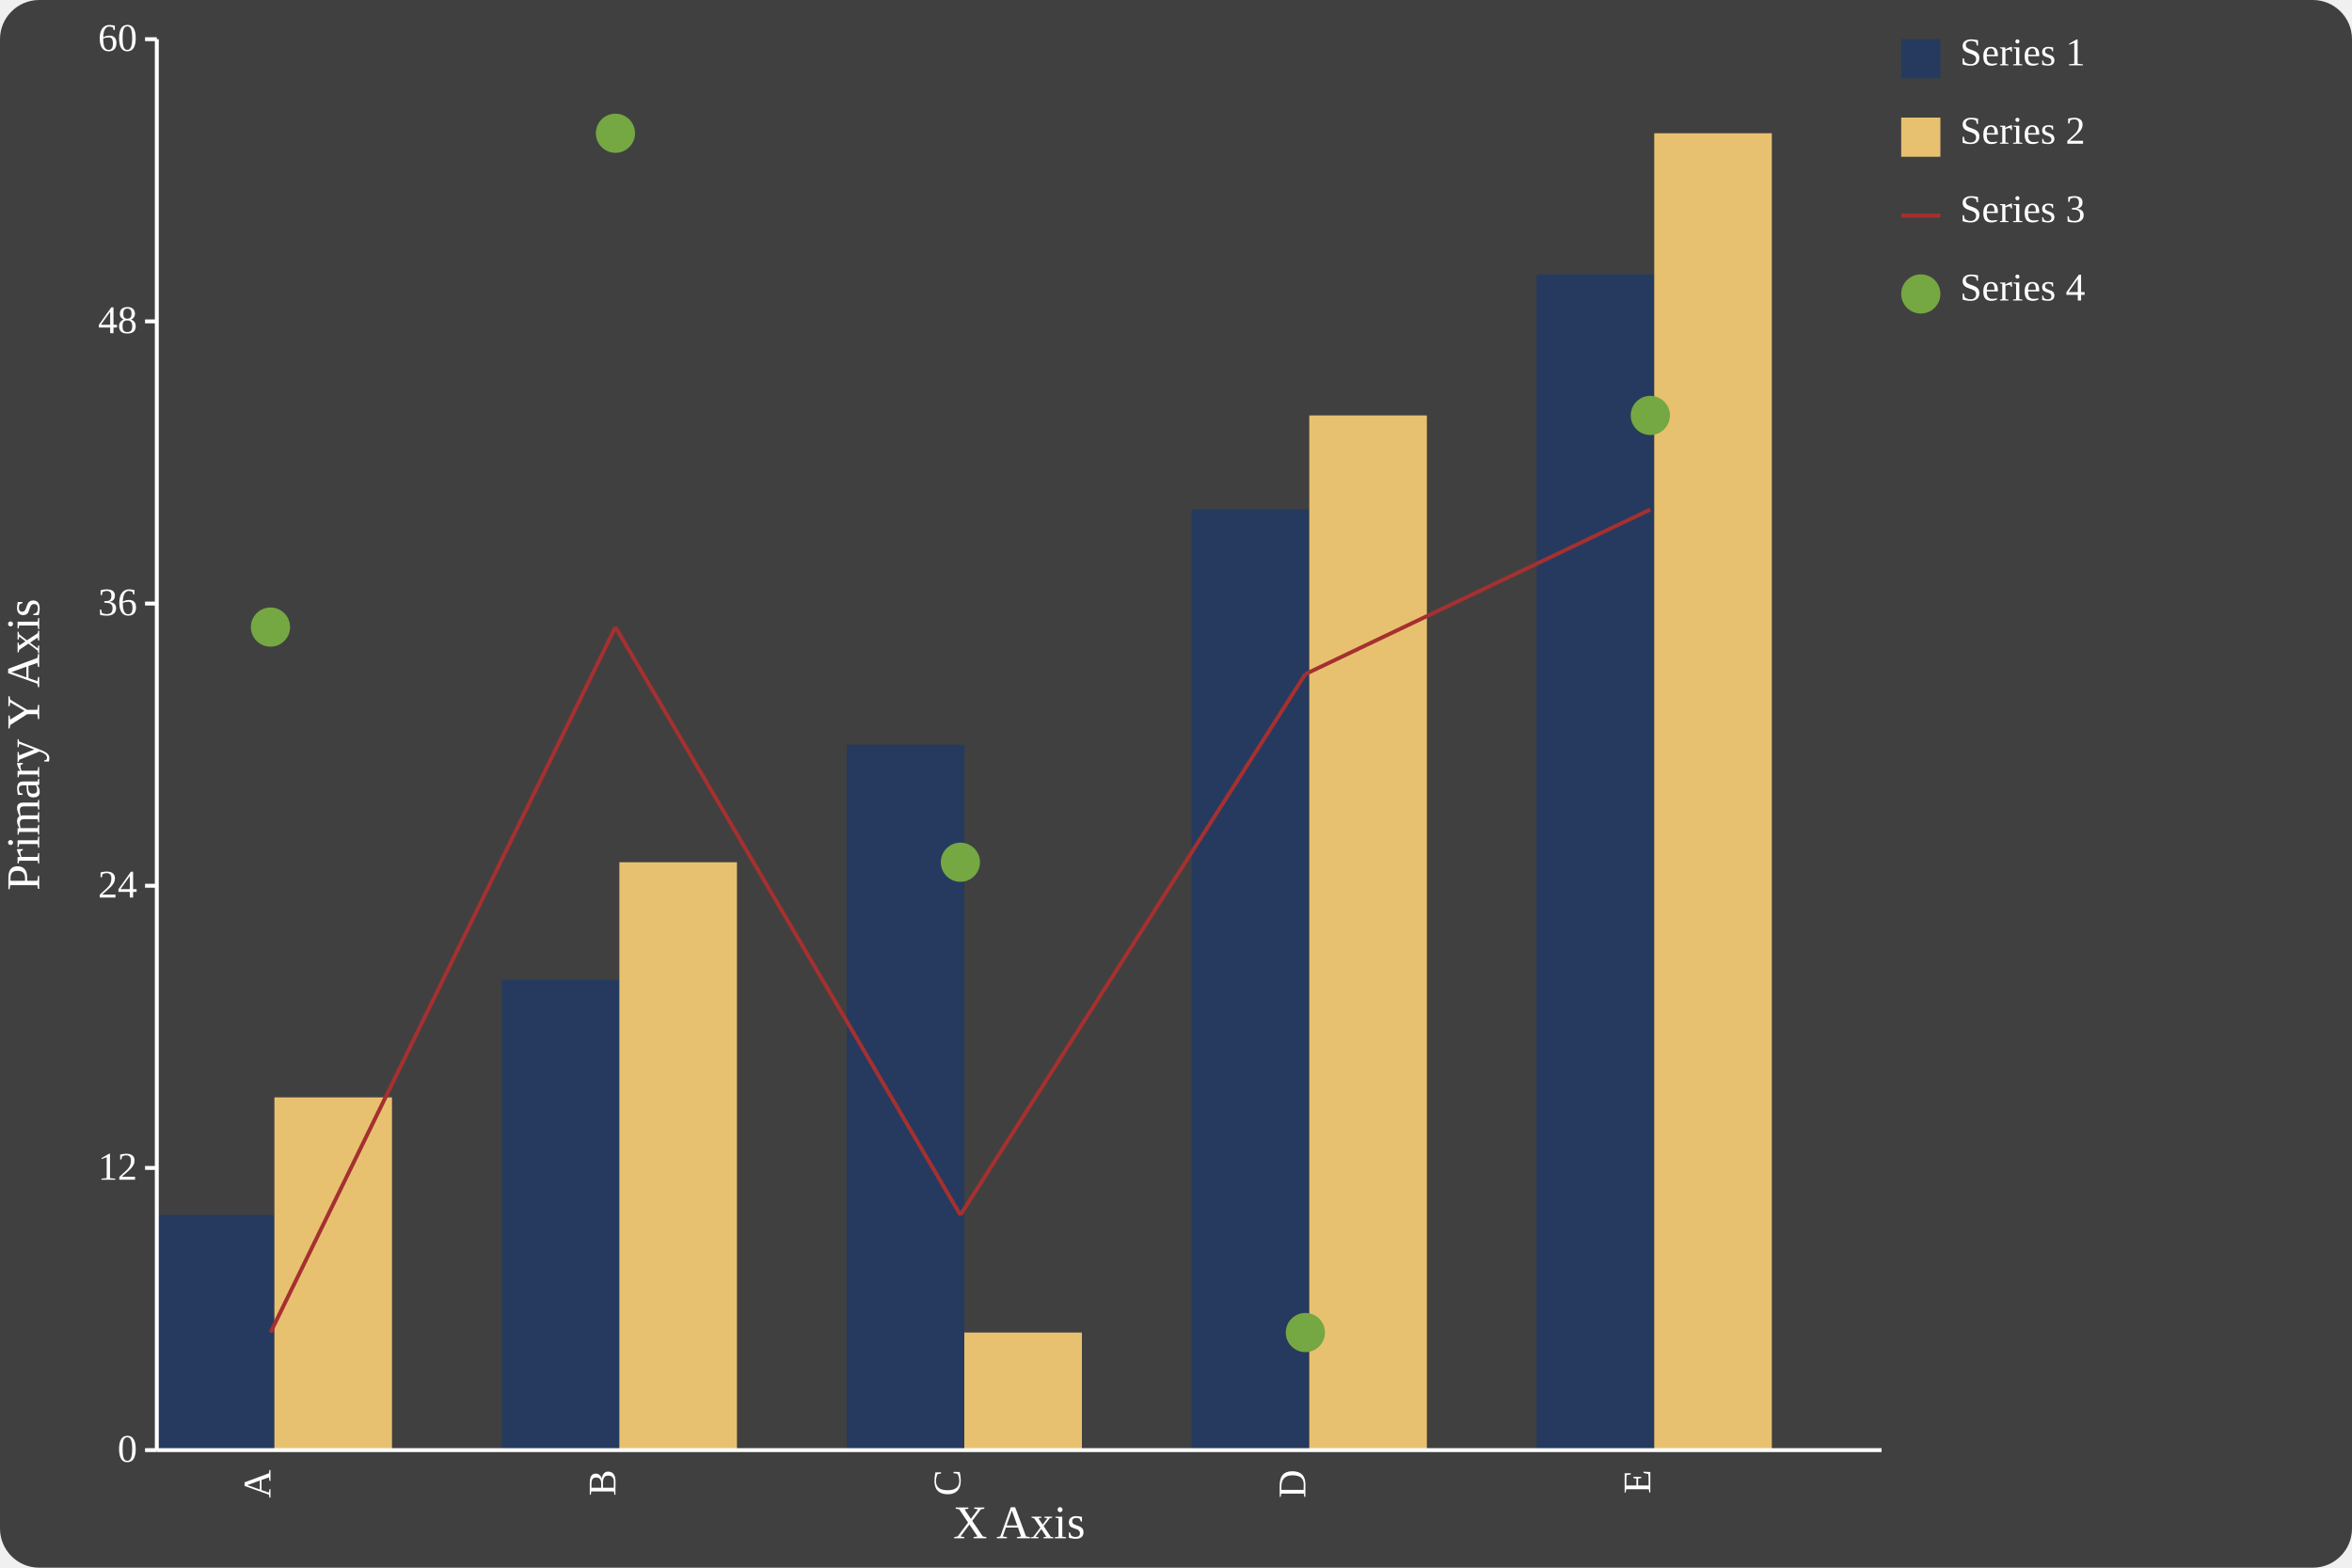
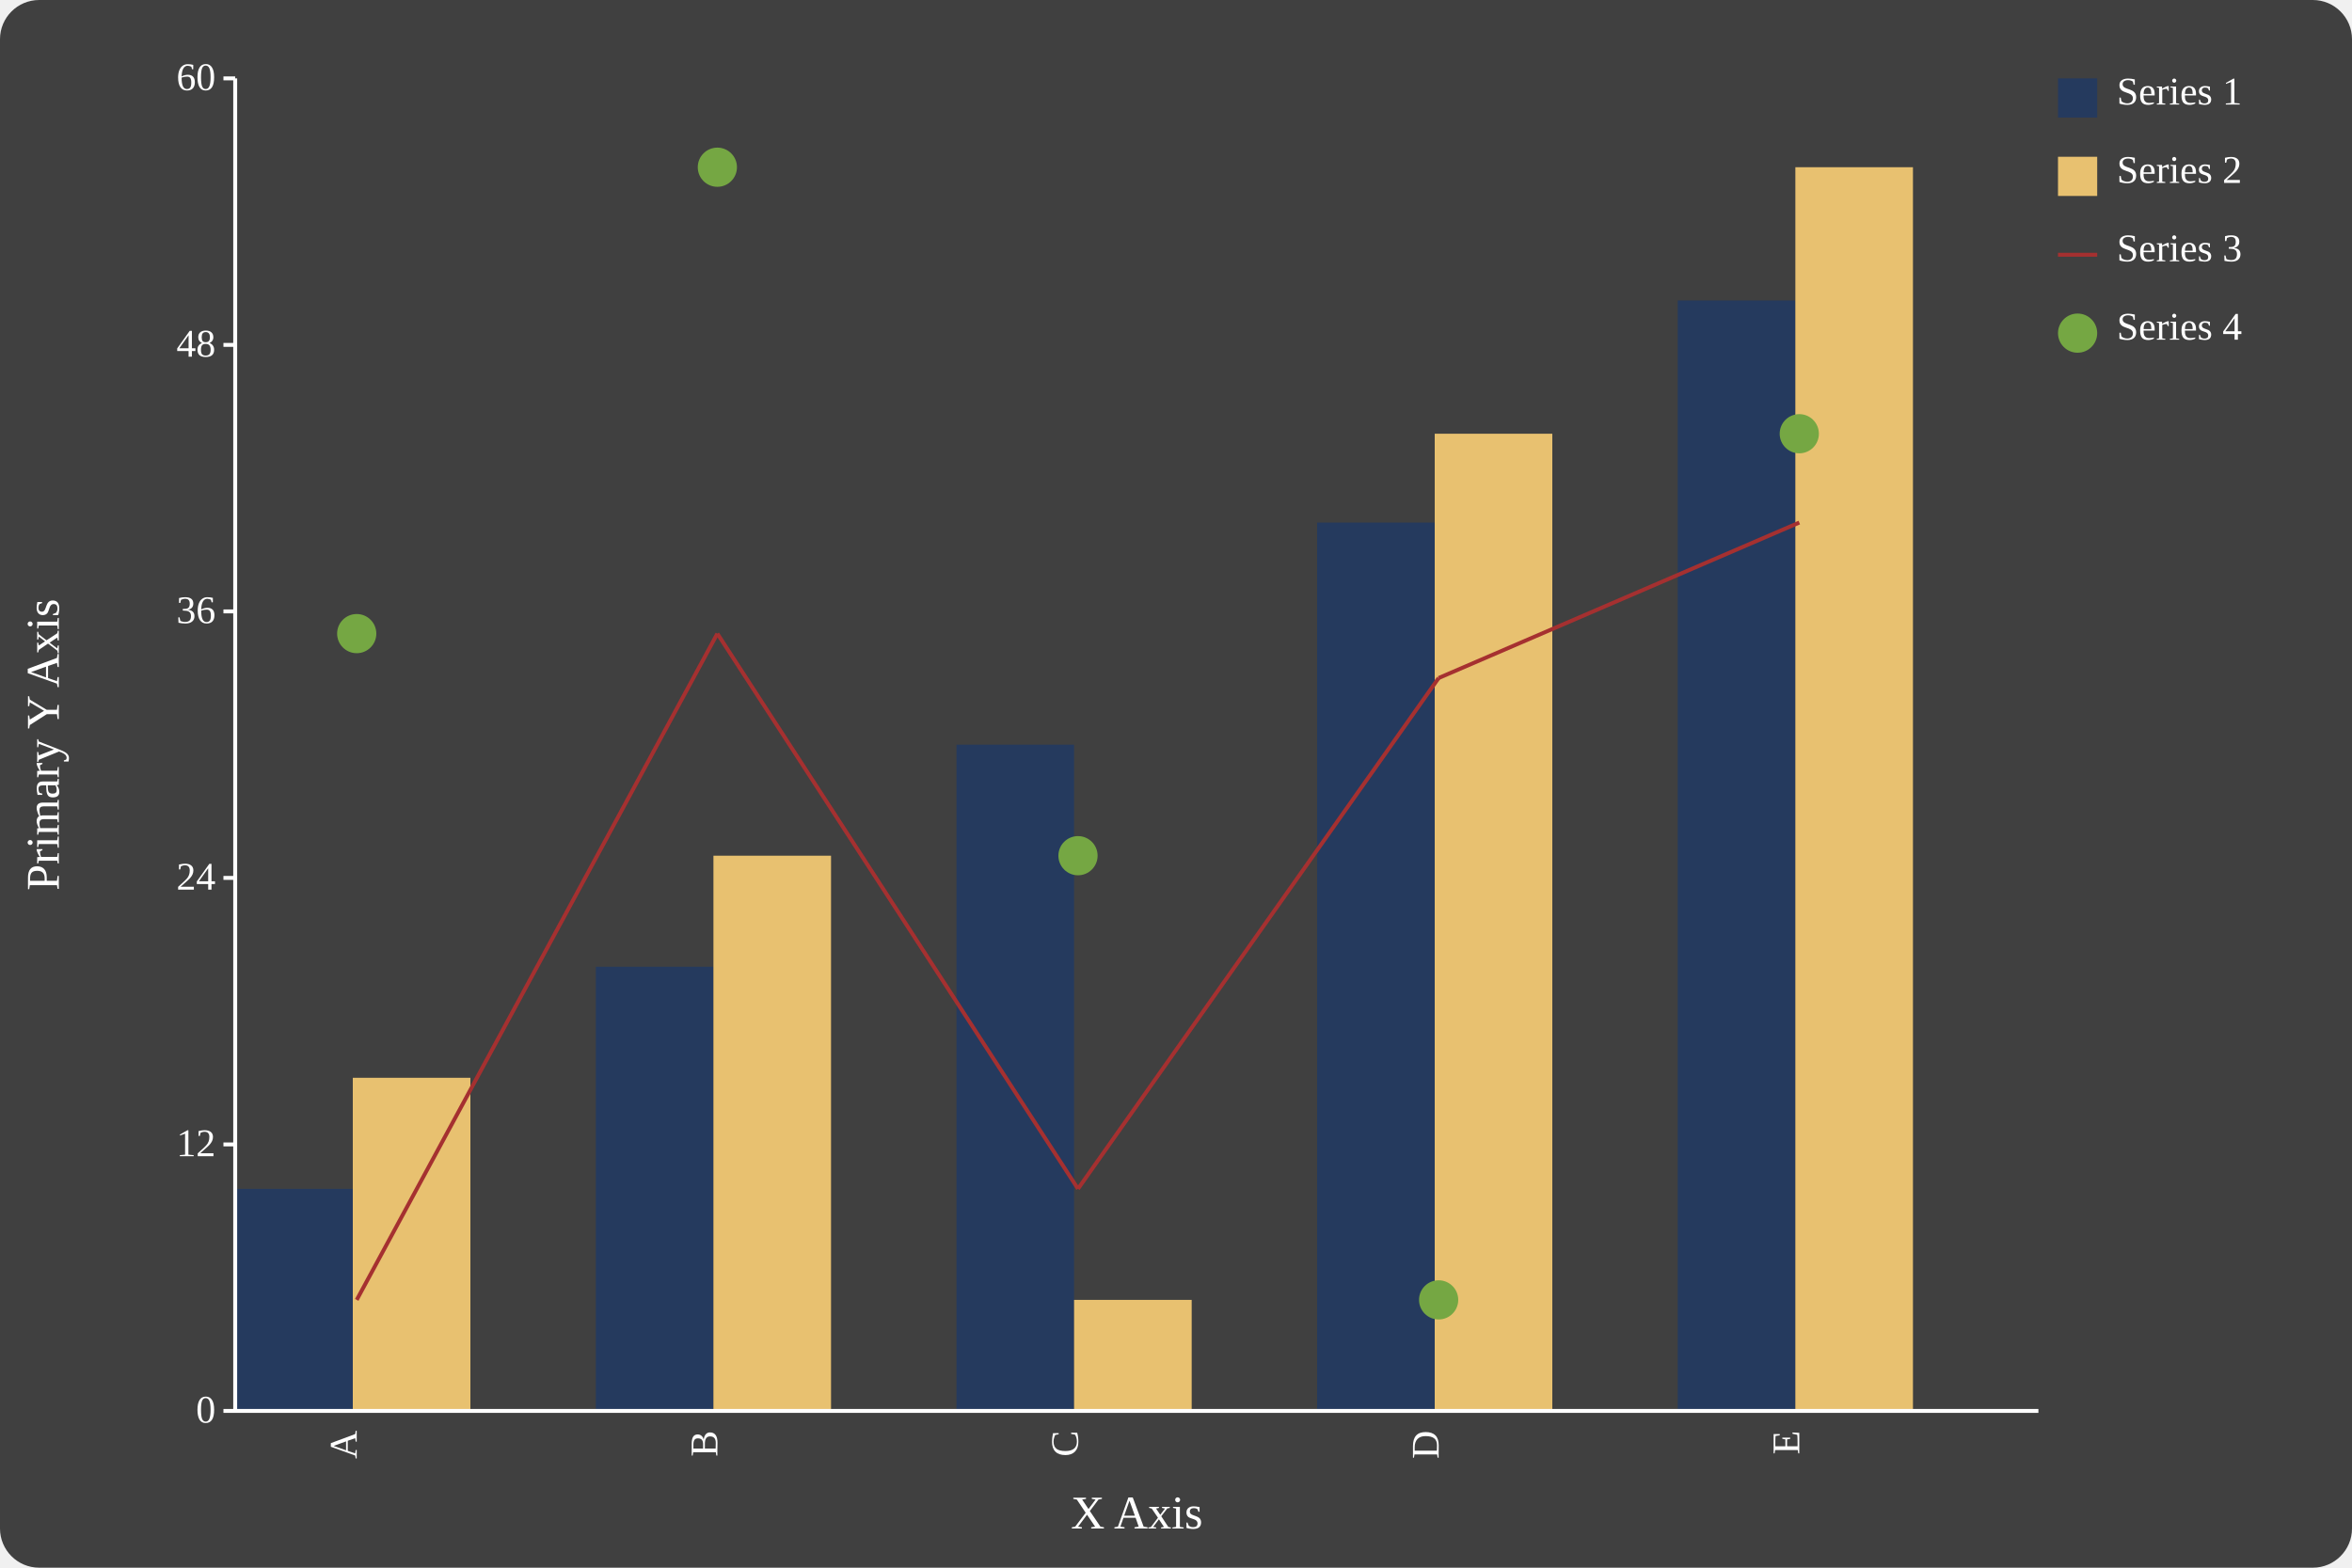
<svg xmlns="http://www.w3.org/2000/svg" width="600" height="400">
  <rect x="0" y="0" width="600" height="400" rx="10" ry="10" fill="#404040" />
-   <rect x="485" y="10" width="10" height="10" fill="#253a5e" />
-   <text x="500" y="16.667" font-size="10" alignment-baseline="middle" fill="#ffffff">Series 1</text>
-   <rect x="485" y="30" width="10" height="10" fill="#e8c170" />
-   <text x="500" y="36.667" font-size="10" alignment-baseline="middle" fill="#ffffff">Series 2</text>
-   <line x1="485" y1="55.0" x2="495" y2="55.0" stroke="#a53030" stroke-width="1" />
-   <text x="500" y="56.667" font-size="10" alignment-baseline="middle" fill="#ffffff">Series 3</text>
-   <circle cx="490.0" cy="75.0" r="5" fill="#75a743" />
-   <text x="500" y="76.667" font-size="10" alignment-baseline="middle" fill="#ffffff">Series 4</text>
-   <rect x="40.0" y="310.0" width="30" height="60.0" fill="#253a5e" />
-   <rect x="70.0" y="280.0" width="30" height="90.0" fill="#e8c170" />
-   <circle cx="69.0" cy="160.0" r="5" fill="#75a743" />
-   <rect x="128.0" y="250.0" width="30" height="120.0" fill="#253a5e" />
-   <rect x="158.0" y="220.0" width="30" height="150.0" fill="#e8c170" />
-   <line x1="69.0" y1="340.0" x2="157.0" y2="160.0" stroke="#a53030" stroke-width="1" />
-   <circle cx="157.0" cy="34.0" r="5" fill="#75a743" />
-   <rect x="216.0" y="190.0" width="30" height="180.0" fill="#253a5e" />
-   <rect x="246.0" y="340.0" width="30" height="30.0" fill="#e8c170" />
-   <line x1="157.0" y1="160.0" x2="245.0" y2="310.0" stroke="#a53030" stroke-width="1" />
-   <circle cx="245.0" cy="220.0" r="5" fill="#75a743" />
-   <rect x="304.0" y="130.0" width="30" height="240.0" fill="#253a5e" />
-   <rect x="334.0" y="106.0" width="30" height="264.0" fill="#e8c170" />
-   <line x1="245.0" y1="310.0" x2="333.0" y2="172.0" stroke="#a53030" stroke-width="1" />
-   <circle cx="333.0" cy="340.0" r="5" fill="#75a743" />
-   <rect x="392.0" y="70.0" width="30" height="300.0" fill="#253a5e" />
-   <rect x="422.0" y="34.0" width="30" height="336.0" fill="#e8c170" />
-   <line x1="333.0" y1="172.0" x2="421.0" y2="130.0" stroke="#a53030" stroke-width="1" />
-   <circle cx="421.0" cy="106.0" r="5" fill="#75a743" />
-   <line x1="40" y1="10" x2="40" y2="370" stroke="#ffffff" stroke-width="1" />
-   <line x1="40" y1="370" x2="480" y2="370" stroke="#ffffff" stroke-width="1" />
-   <text x="69.0" y="375" text-anchor="end" font-size="10" transform="rotate(-90 69.0 375)" fill="#ffffff">A</text>
-   <text x="157.0" y="375" text-anchor="end" font-size="10" transform="rotate(-90 157.0 375)" fill="#ffffff">B</text>
-   <text x="245.0" y="375" text-anchor="end" font-size="10" transform="rotate(-90 245.0 375)" fill="#ffffff">C</text>
-   <text x="333.0" y="375" text-anchor="end" font-size="10" transform="rotate(-90 333.0 375)" fill="#ffffff">D</text>
-   <text x="421.0" y="375" text-anchor="end" font-size="10" transform="rotate(-90 421.0 375)" fill="#ffffff">E</text>
-   <text x="35" y="373.0" text-anchor="end" font-size="10" fill="#ffffff">0</text>
-   <line x1="40" y1="370.0" x2="37" y2="370.0" stroke="#ffffff" stroke-width="1" />
-   <text x="35" y="301.0" text-anchor="end" font-size="10" fill="#ffffff">12</text>
-   <line x1="40" y1="298.0" x2="37" y2="298.0" stroke="#ffffff" stroke-width="1" />
-   <text x="35" y="229.0" text-anchor="end" font-size="10" fill="#ffffff">24</text>
-   <line x1="40" y1="226.0" x2="37" y2="226.0" stroke="#ffffff" stroke-width="1" />
-   <text x="35" y="157.0" text-anchor="end" font-size="10" fill="#ffffff">36</text>
-   <line x1="40" y1="154.0" x2="37" y2="154.0" stroke="#ffffff" stroke-width="1" />
-   <text x="35" y="85.0" text-anchor="end" font-size="10" fill="#ffffff">48</text>
-   <line x1="40" y1="82.0" x2="37" y2="82.0" stroke="#ffffff" stroke-width="1" />
-   <text x="35" y="13.0" text-anchor="end" font-size="10" fill="#ffffff">60</text>
-   <line x1="40" y1="10.0" x2="37" y2="10.0" stroke="#ffffff" stroke-width="1" />
-   <text x="260.0" y="392.5" text-anchor="middle" font-size="12" fill="#ffffff">X Axis</text>
-   <text x="10.0" y="190.0" text-anchor="middle" font-size="12" transform="rotate(-90 10.0 190.0)" fill="#ffffff">Primary Y Axis</text>
+   <rect x="525" y="20" width="10" height="10" fill="#253a5e" />
+   <text x="540" y="26.667" font-size="10" alignment-baseline="middle" fill="#ffffff">Series 1</text>
+   <rect x="525" y="40" width="10" height="10" fill="#e8c170" />
+   <text x="540" y="46.667" font-size="10" alignment-baseline="middle" fill="#ffffff">Series 2</text>
+   <line x1="525" y1="65.0" x2="535" y2="65.0" stroke="#a53030" stroke-width="1" />
+   <text x="540" y="66.667" font-size="10" alignment-baseline="middle" fill="#ffffff">Series 3</text>
+   <circle cx="530.0" cy="85.0" r="5" fill="#75a743" />
+   <text x="540" y="86.667" font-size="10" alignment-baseline="middle" fill="#ffffff">Series 4</text>
+   <rect x="60.0" y="303.333" width="30" height="56.667" fill="#253a5e" />
+   <rect x="90.0" y="275.0" width="30" height="85.0" fill="#e8c170" />
+   <circle cx="91.0" cy="161.667" r="5" fill="#75a743" />
+   <rect x="152.0" y="246.667" width="30" height="113.333" fill="#253a5e" />
+   <rect x="182.0" y="218.333" width="30" height="141.667" fill="#e8c170" />
+   <line x1="91.0" y1="331.667" x2="183.0" y2="161.667" stroke="#a53030" stroke-width="1" />
+   <circle cx="183.0" cy="42.667" r="5" fill="#75a743" />
+   <rect x="244.0" y="190.0" width="30" height="170.0" fill="#253a5e" />
+   <rect x="274.0" y="331.667" width="30" height="28.333" fill="#e8c170" />
+   <line x1="183.0" y1="161.667" x2="275.0" y2="303.333" stroke="#a53030" stroke-width="1" />
+   <circle cx="275.0" cy="218.333" r="5" fill="#75a743" />
+   <rect x="336.0" y="133.333" width="30" height="226.667" fill="#253a5e" />
+   <rect x="366.0" y="110.667" width="30" height="249.333" fill="#e8c170" />
+   <line x1="275.0" y1="303.333" x2="367.0" y2="173.0" stroke="#a53030" stroke-width="1" />
+   <circle cx="367.0" cy="331.667" r="5" fill="#75a743" />
+   <rect x="428.0" y="76.667" width="30" height="283.333" fill="#253a5e" />
+   <rect x="458.0" y="42.667" width="30" height="317.333" fill="#e8c170" />
+   <line x1="367.0" y1="173.0" x2="459.0" y2="133.333" stroke="#a53030" stroke-width="1" />
+   <circle cx="459.0" cy="110.667" r="5" fill="#75a743" />
+   <line x1="60" y1="20" x2="60" y2="360" stroke="#ffffff" stroke-width="1" />
+   <line x1="60" y1="360" x2="520" y2="360" stroke="#ffffff" stroke-width="1" />
+   <text x="91.0" y="365" text-anchor="end" font-size="10" transform="rotate(-90 91.0 365)" fill="#ffffff">A</text>
+   <text x="183.0" y="365" text-anchor="end" font-size="10" transform="rotate(-90 183.0 365)" fill="#ffffff">B</text>
+   <text x="275.0" y="365" text-anchor="end" font-size="10" transform="rotate(-90 275.0 365)" fill="#ffffff">C</text>
+   <text x="367.0" y="365" text-anchor="end" font-size="10" transform="rotate(-90 367.0 365)" fill="#ffffff">D</text>
+   <text x="459.0" y="365" text-anchor="end" font-size="10" transform="rotate(-90 459.0 365)" fill="#ffffff">E</text>
+   <text x="55" y="363.0" text-anchor="end" font-size="10" fill="#ffffff">0</text>
+   <line x1="60" y1="360.0" x2="57" y2="360.0" stroke="#ffffff" stroke-width="1" />
+   <text x="55" y="295.0" text-anchor="end" font-size="10" fill="#ffffff">12</text>
+   <line x1="60" y1="292.0" x2="57" y2="292.0" stroke="#ffffff" stroke-width="1" />
+   <text x="55" y="227.0" text-anchor="end" font-size="10" fill="#ffffff">24</text>
+   <line x1="60" y1="224.0" x2="57" y2="224.0" stroke="#ffffff" stroke-width="1" />
+   <text x="55" y="159.0" text-anchor="end" font-size="10" fill="#ffffff">36</text>
+   <line x1="60" y1="156.0" x2="57" y2="156.0" stroke="#ffffff" stroke-width="1" />
+   <text x="55" y="91.0" text-anchor="end" font-size="10" fill="#ffffff">48</text>
+   <line x1="60" y1="88.0" x2="57" y2="88.0" stroke="#ffffff" stroke-width="1" />
+   <text x="55" y="23.0" text-anchor="end" font-size="10" fill="#ffffff">60</text>
+   <line x1="60" y1="20.0" x2="57" y2="20.0" stroke="#ffffff" stroke-width="1" />
+   <text x="290.0" y="390.0" text-anchor="middle" font-size="12" fill="#ffffff">X Axis</text>
+   <text x="15.0" y="190.0" text-anchor="middle" font-size="12" transform="rotate(-90 15.0 190.0)" fill="#ffffff">Primary Y Axis</text>
</svg>
